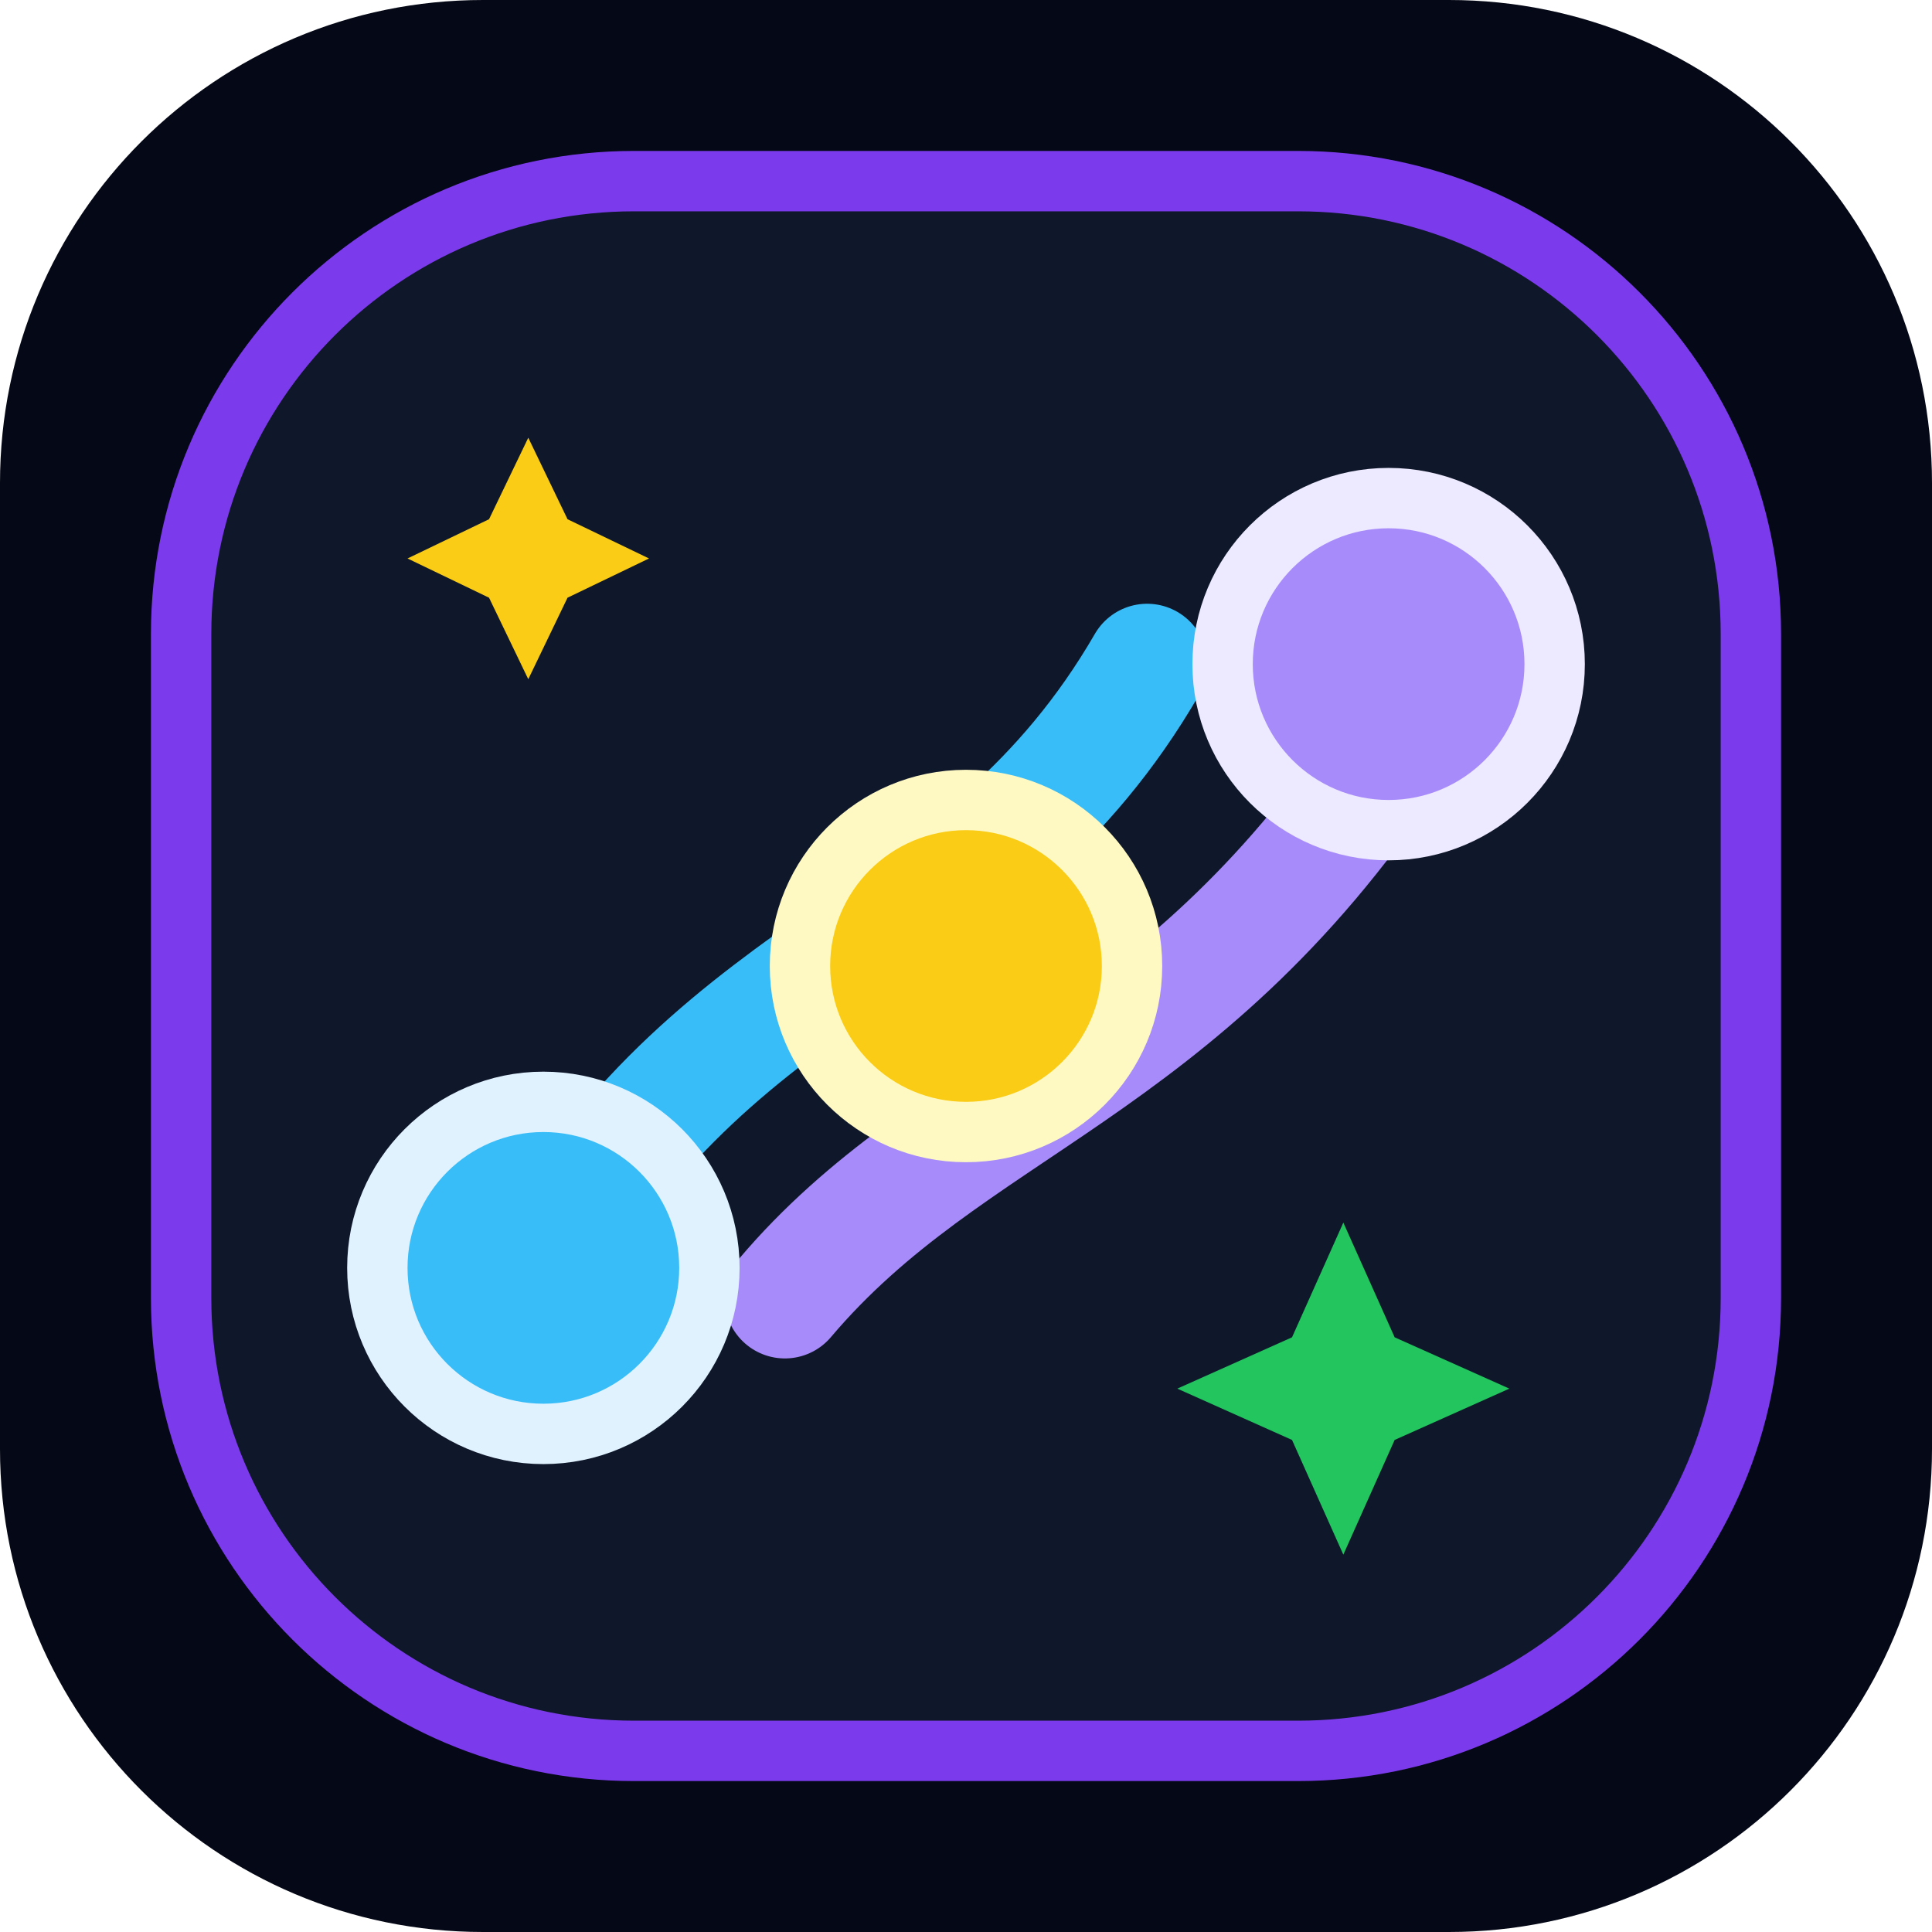
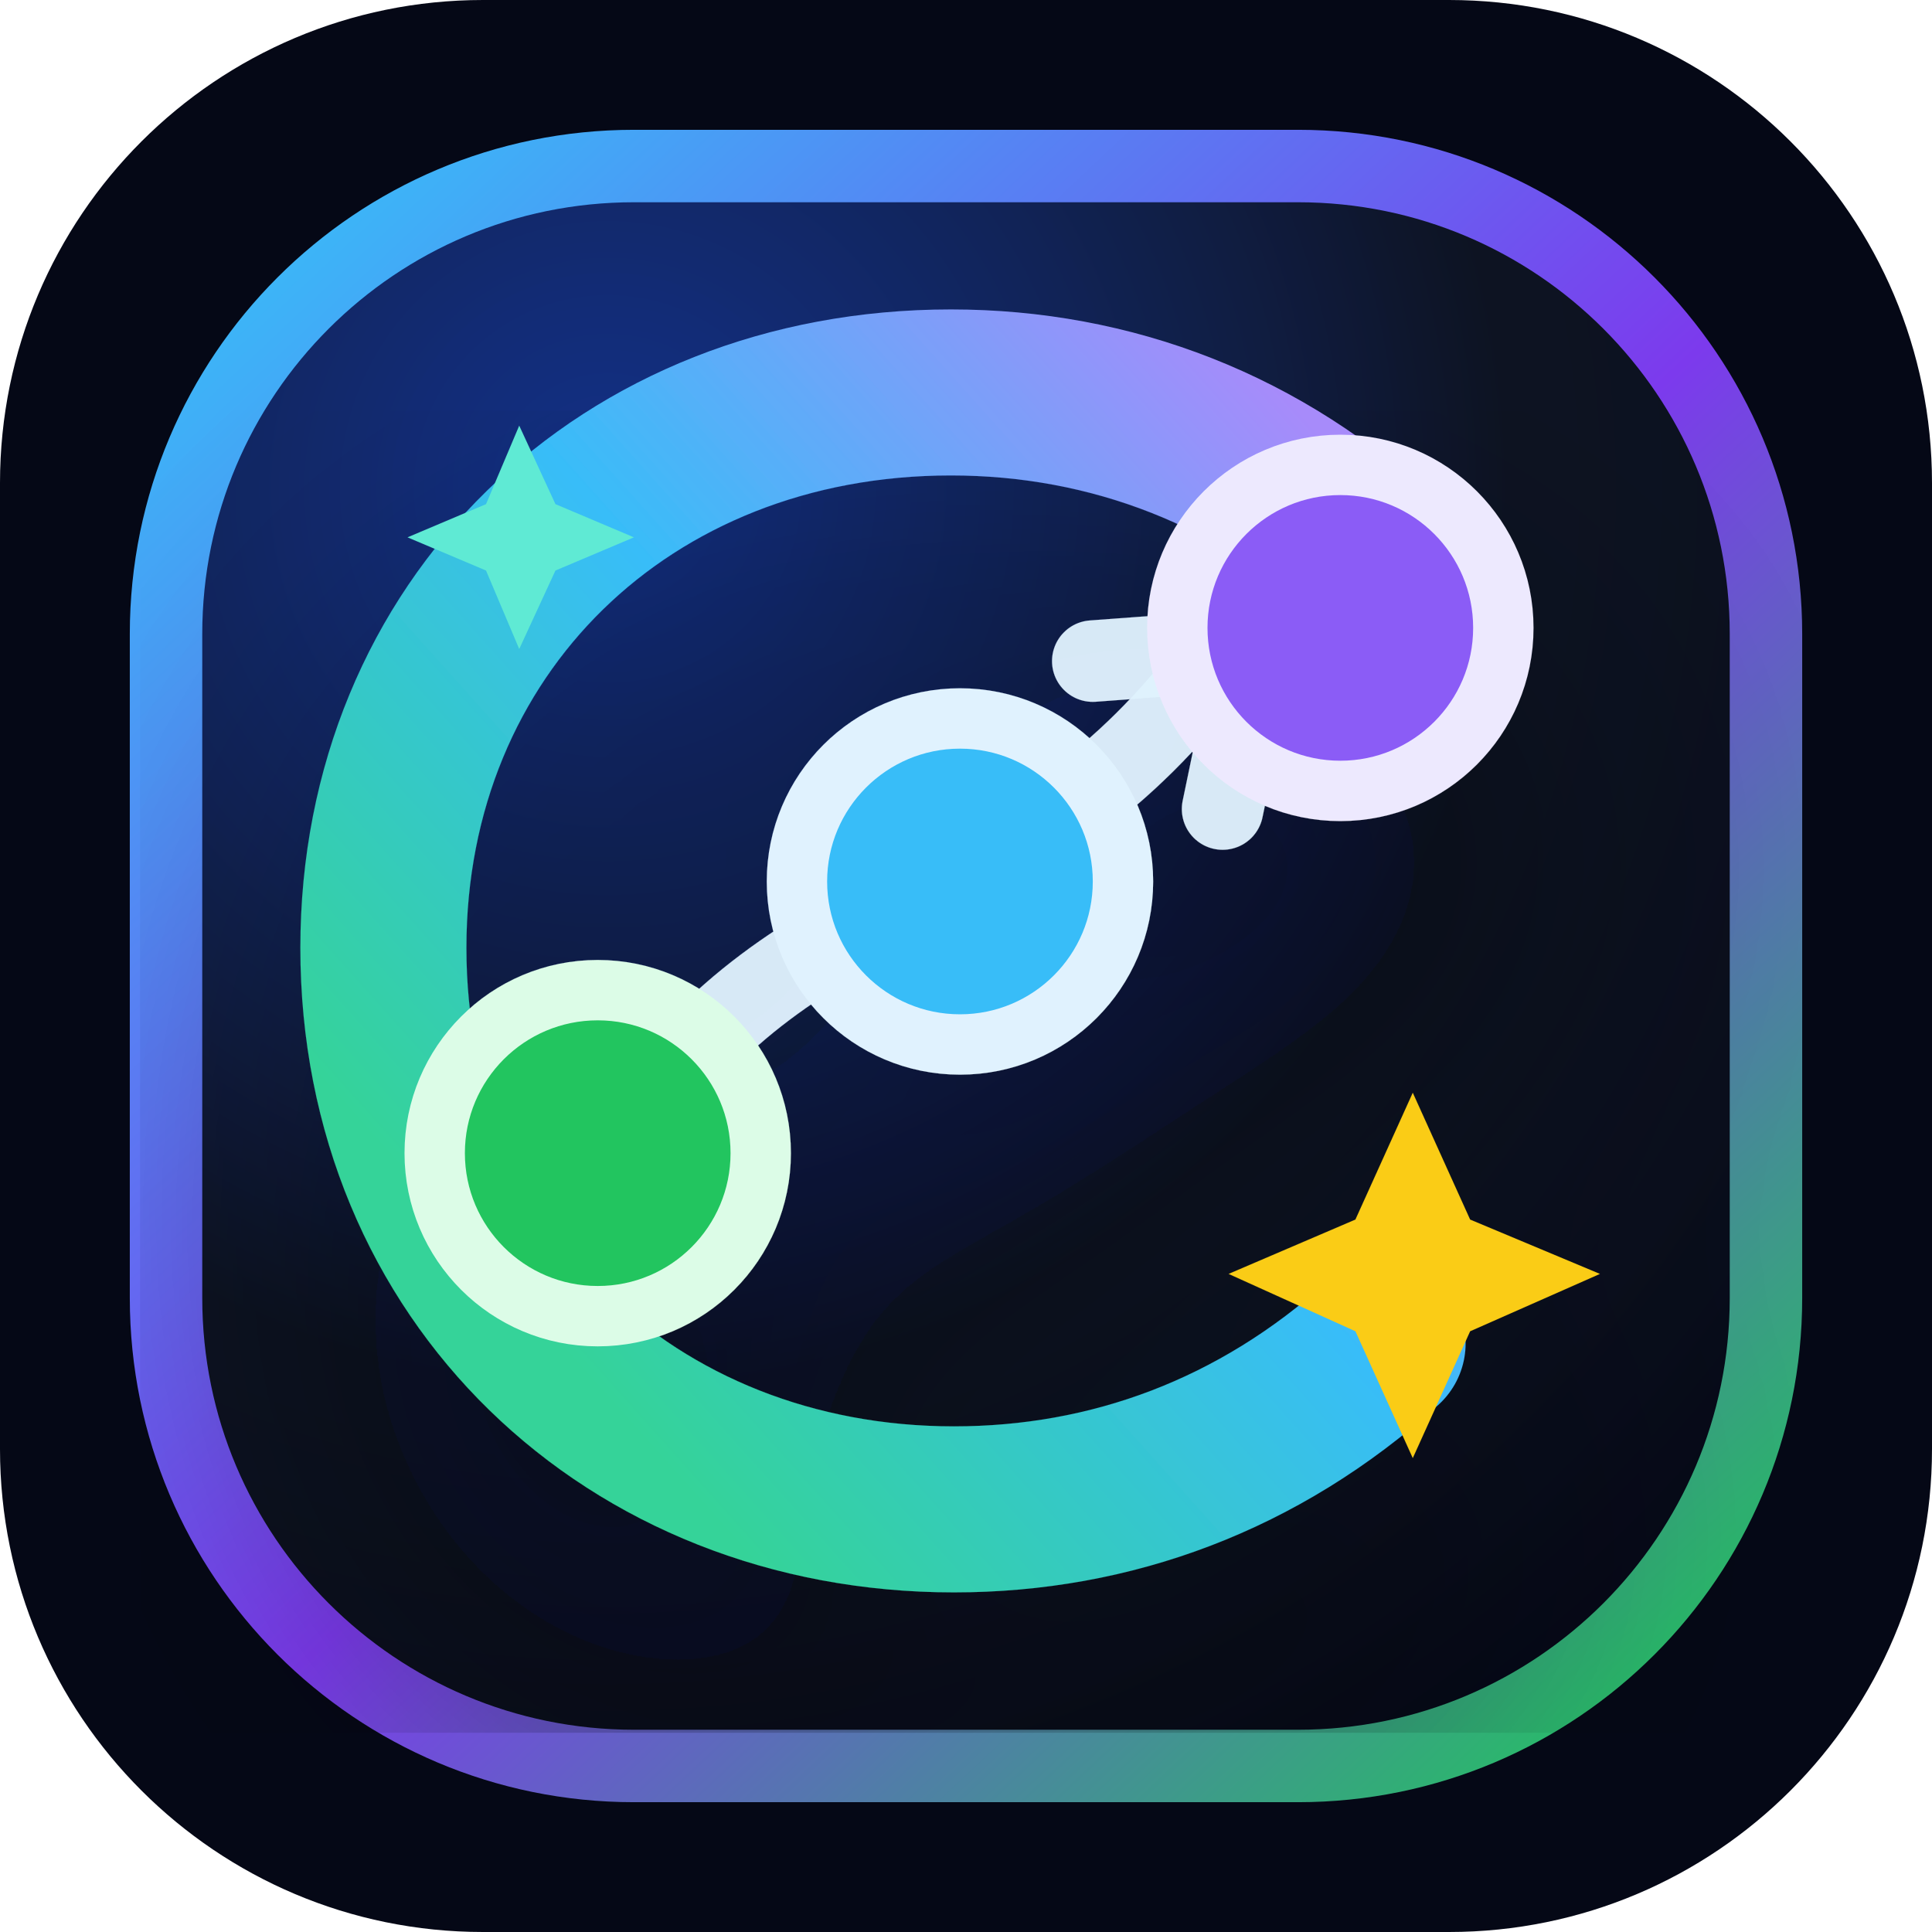
- <svg xmlns="http://www.w3.org/2000/svg" width="64" height="64" viewBox="0 0 64 64" fill="none">
+ <svg xmlns="http://www.w3.org/2000/svg" width="64" height="64" viewBox="0 0 64 64" fill="none" role="img" aria-label="ClientFlow AI logo">
+   <defs>
+     <linearGradient id="shell" x1="8" y1="7" x2="56" y2="58" gradientUnits="userSpaceOnUse">
+       <stop stop-color="#38BDF8" />
+       <stop offset="0.52" stop-color="#7C3AED" />
+       <stop offset="1" stop-color="#22C55E" />
+     </linearGradient>
+     <linearGradient id="flow" x1="18" y1="44" x2="47" y2="18" gradientUnits="userSpaceOnUse">
+       <stop stop-color="#34D399" />
+       <stop offset="0.5" stop-color="#38BDF8" />
+       <stop offset="1" stop-color="#A78BFA" />
+     </linearGradient>
+     <radialGradient id="glow" cx="0" cy="0" r="1" gradientUnits="userSpaceOnUse" gradientTransform="translate(20 16) rotate(50) scale(52)">
+       <stop stop-color="#1D4ED8" stop-opacity="0.58" />
+       <stop offset="0.58" stop-color="#111827" stop-opacity="0.72" />
+       <stop offset="1" stop-color="#050816" />
+     </radialGradient>
+     <filter id="softShadow" x="-20%" y="-20%" width="140%" height="140%" color-interpolation-filters="sRGB">
+       <feDropShadow dx="0" dy="8" stdDeviation="6" flood-color="#020617" flood-opacity="0.45" />
+     </filter>
+   </defs>
  <rect width="64" height="64" rx="16" fill="#050816" />
-   <rect x="6" y="6" width="52" height="52" rx="15" fill="#0F172A" stroke="#7C3AED" stroke-width="2" />
-   <path d="M18 42C24 31.5 32.5 31.5 38 22" stroke="#38BDF8" stroke-width="4" stroke-linecap="round" />
-   <path d="M26 43C31.5 36.5 39 35.5 46 25" stroke="#A78BFA" stroke-width="4" stroke-linecap="round" />
-   <circle cx="18" cy="42" r="5.5" fill="#38BDF8" stroke="#E0F2FE" stroke-width="2" />
-   <circle cx="32" cy="32" r="5.5" fill="#FACC15" stroke="#FEF9C3" stroke-width="2" />
-   <circle cx="46" cy="22" r="5.5" fill="#A78BFA" stroke="#EDE9FE" stroke-width="2" />
-   <path d="M44.5 40.5L46.2 44.3L50 46L46.2 47.7L44.5 51.5L42.8 47.7L39 46L42.8 44.3L44.5 40.5Z" fill="#22C55E" />
-   <path d="M17.5 14.5L18.8 17.2L21.5 18.5L18.8 19.8L17.5 22.5L16.2 19.8L13.5 18.5L16.2 17.2L17.5 14.5Z" fill="#FACC15" />
+   <rect x="5.5" y="5.5" width="53" height="53" rx="15.5" fill="url(#glow)" stroke="url(#shell)" stroke-width="2.4" />
+   <g filter="url(#softShadow)">
+     <path d="M45.8 18.7C41.8 14.9 36.8 13 31.5 13C20.7 13 12.7 20.8 12.7 31.4C12.7 42.2 20.9 50 31.6 50C36.8 50 41.7 48.2 45.8 44.5" stroke="url(#flow)" stroke-width="5.5" stroke-linecap="round" />
+     <path d="M21 37.3C26.5 29.2 33.4 30.5 39.7 22.6" stroke="#E0F2FE" stroke-width="2.7" stroke-linecap="round" opacity="0.95" />
+     <path d="M36.2 21.9L41.6 21.5L40.5 26.8" stroke="#E0F2FE" stroke-width="2.7" stroke-linecap="round" stroke-linejoin="round" opacity="0.95" />
+     <circle cx="19.8" cy="38.2" r="5.4" fill="#22C55E" stroke="#DCFCE7" stroke-width="2" />
+     <circle cx="31.8" cy="29.2" r="5.4" fill="#38BDF8" stroke="#E0F2FE" stroke-width="2" />
+     <circle cx="44.4" cy="20.8" r="5.4" fill="#8B5CF6" stroke="#EDE9FE" stroke-width="2" />
+     <path d="M46.8 36.2L48.7 40.4L53 42.2L48.7 44.1L46.8 48.3L44.9 44.1L40.7 42.2L44.9 40.4L46.8 36.2Z" fill="#FACC15" />
+     <path d="M17.2 14.1L18.4 16.7L21 17.8L18.4 18.9L17.2 21.5L16.1 18.9L13.5 17.8L16.1 16.7L17.2 14.1Z" fill="#5EEAD4" />
+   </g>
</svg>
